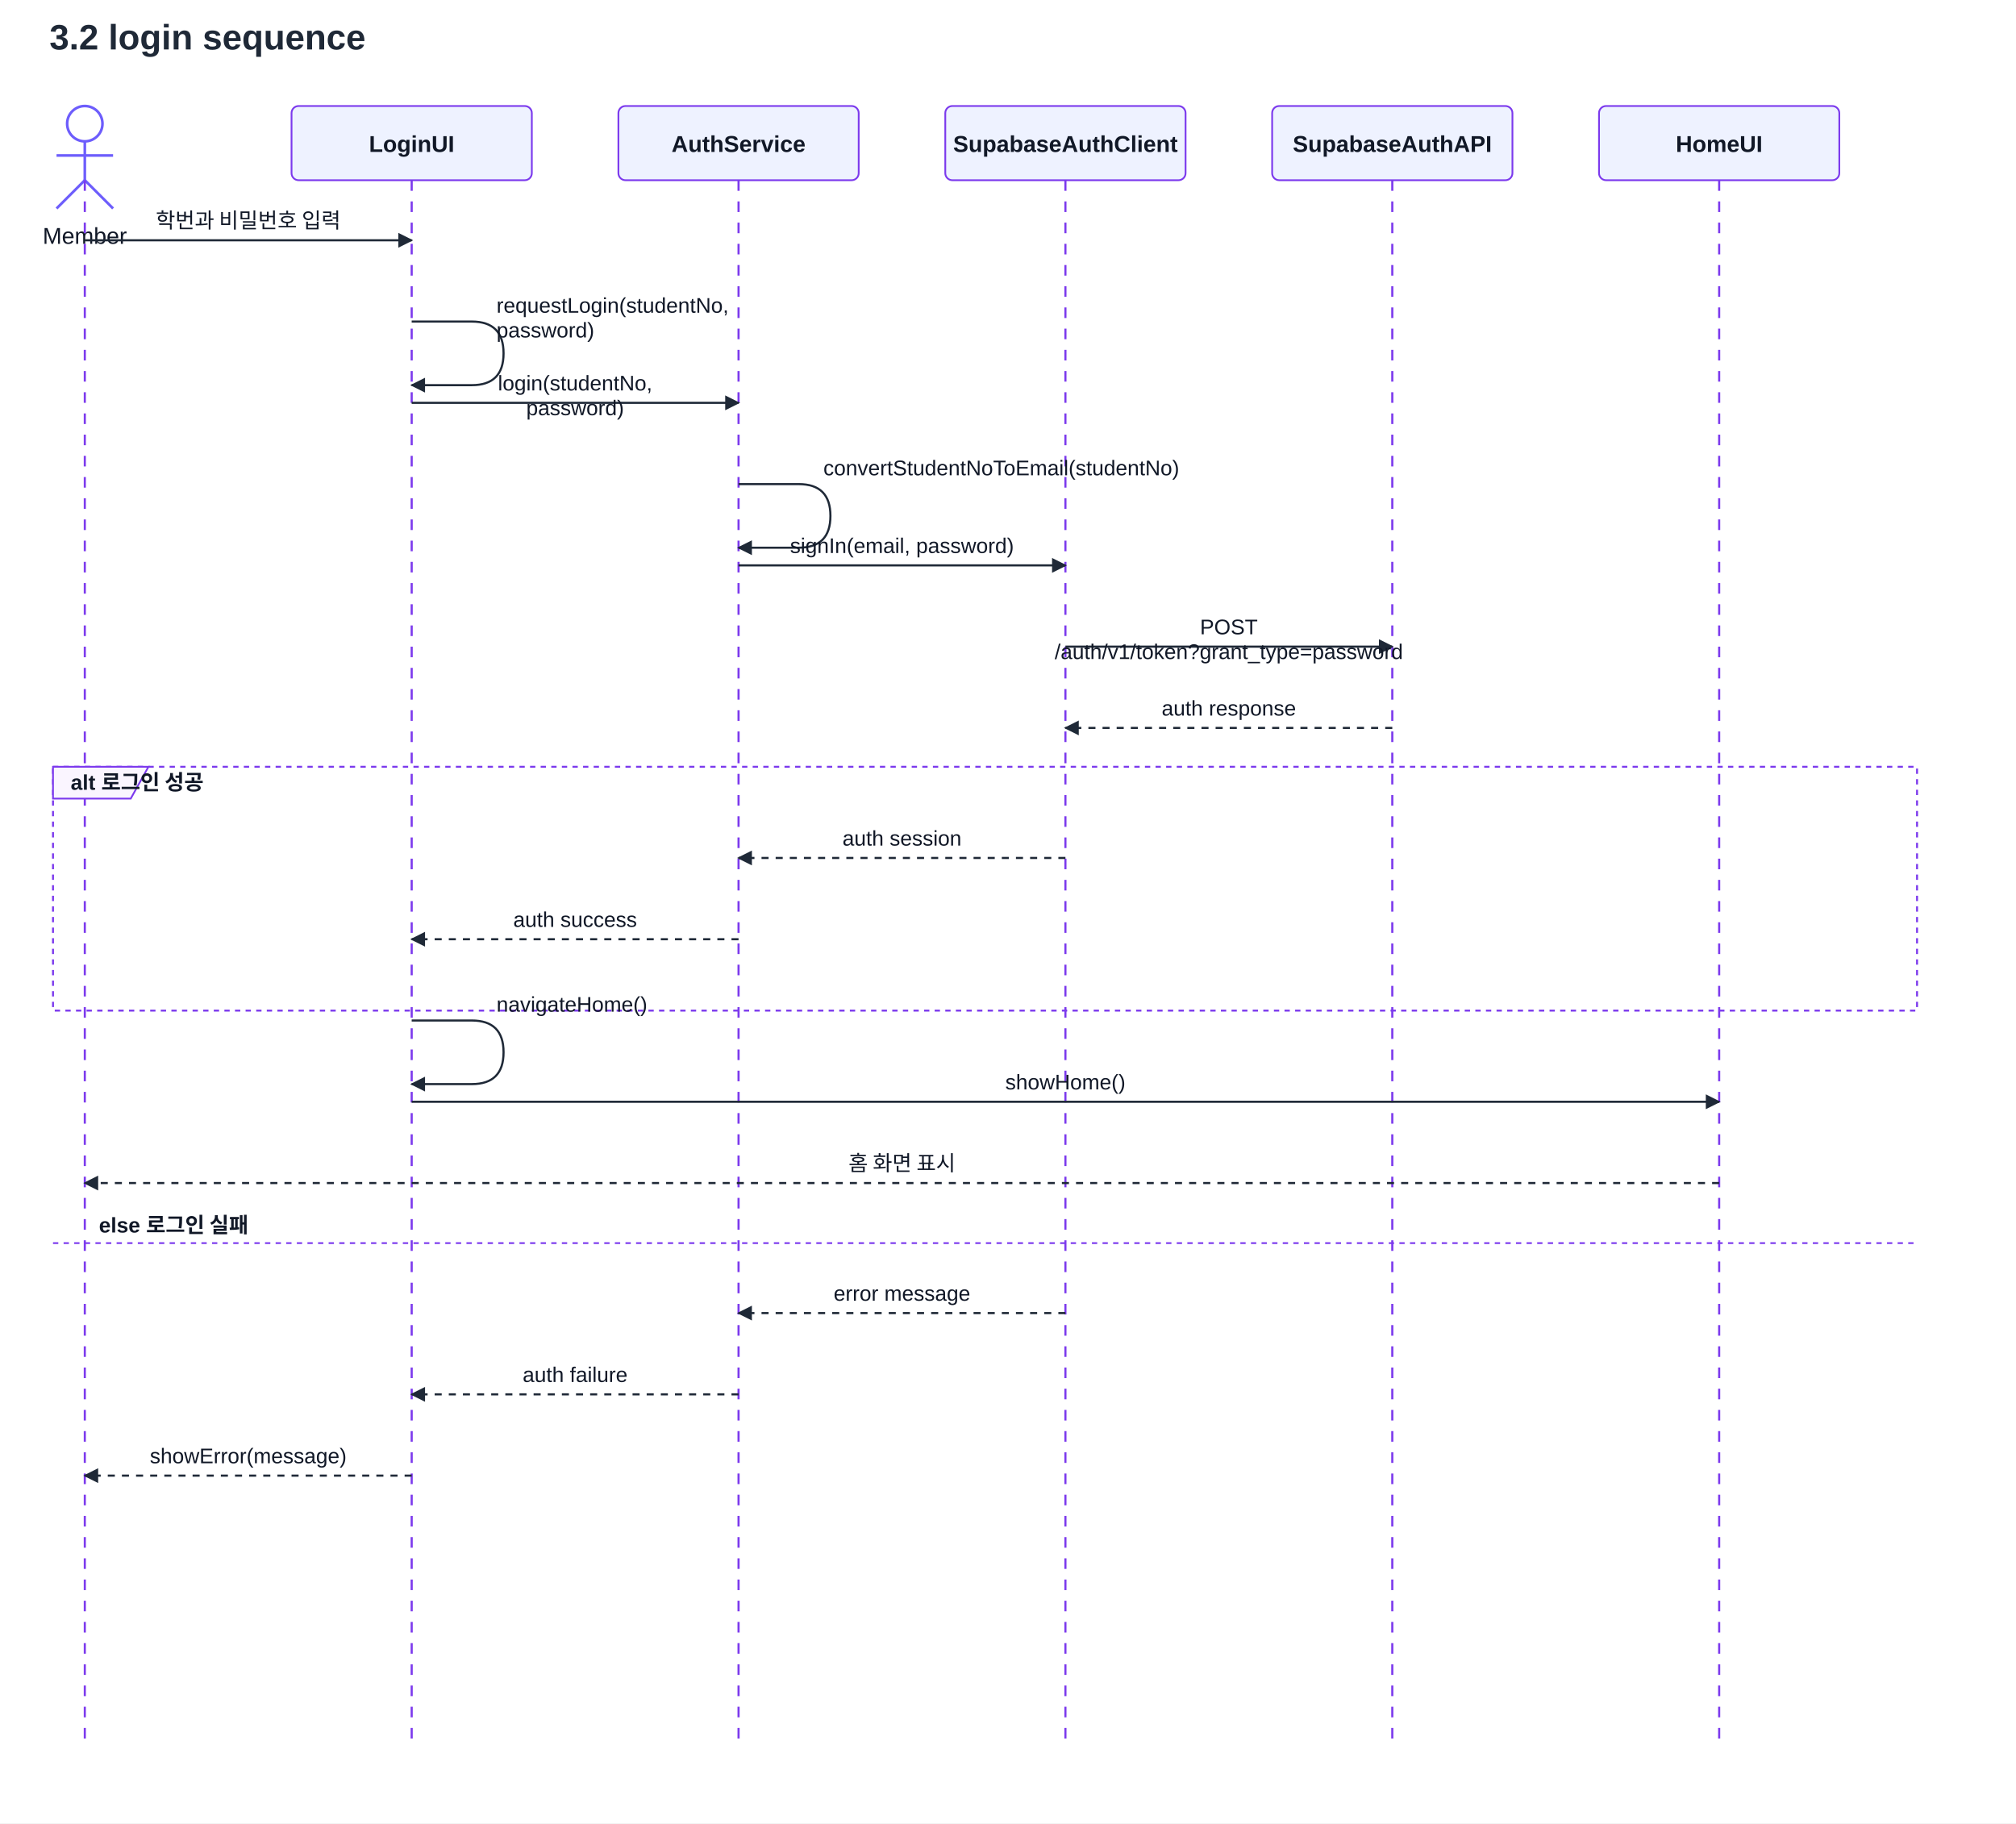
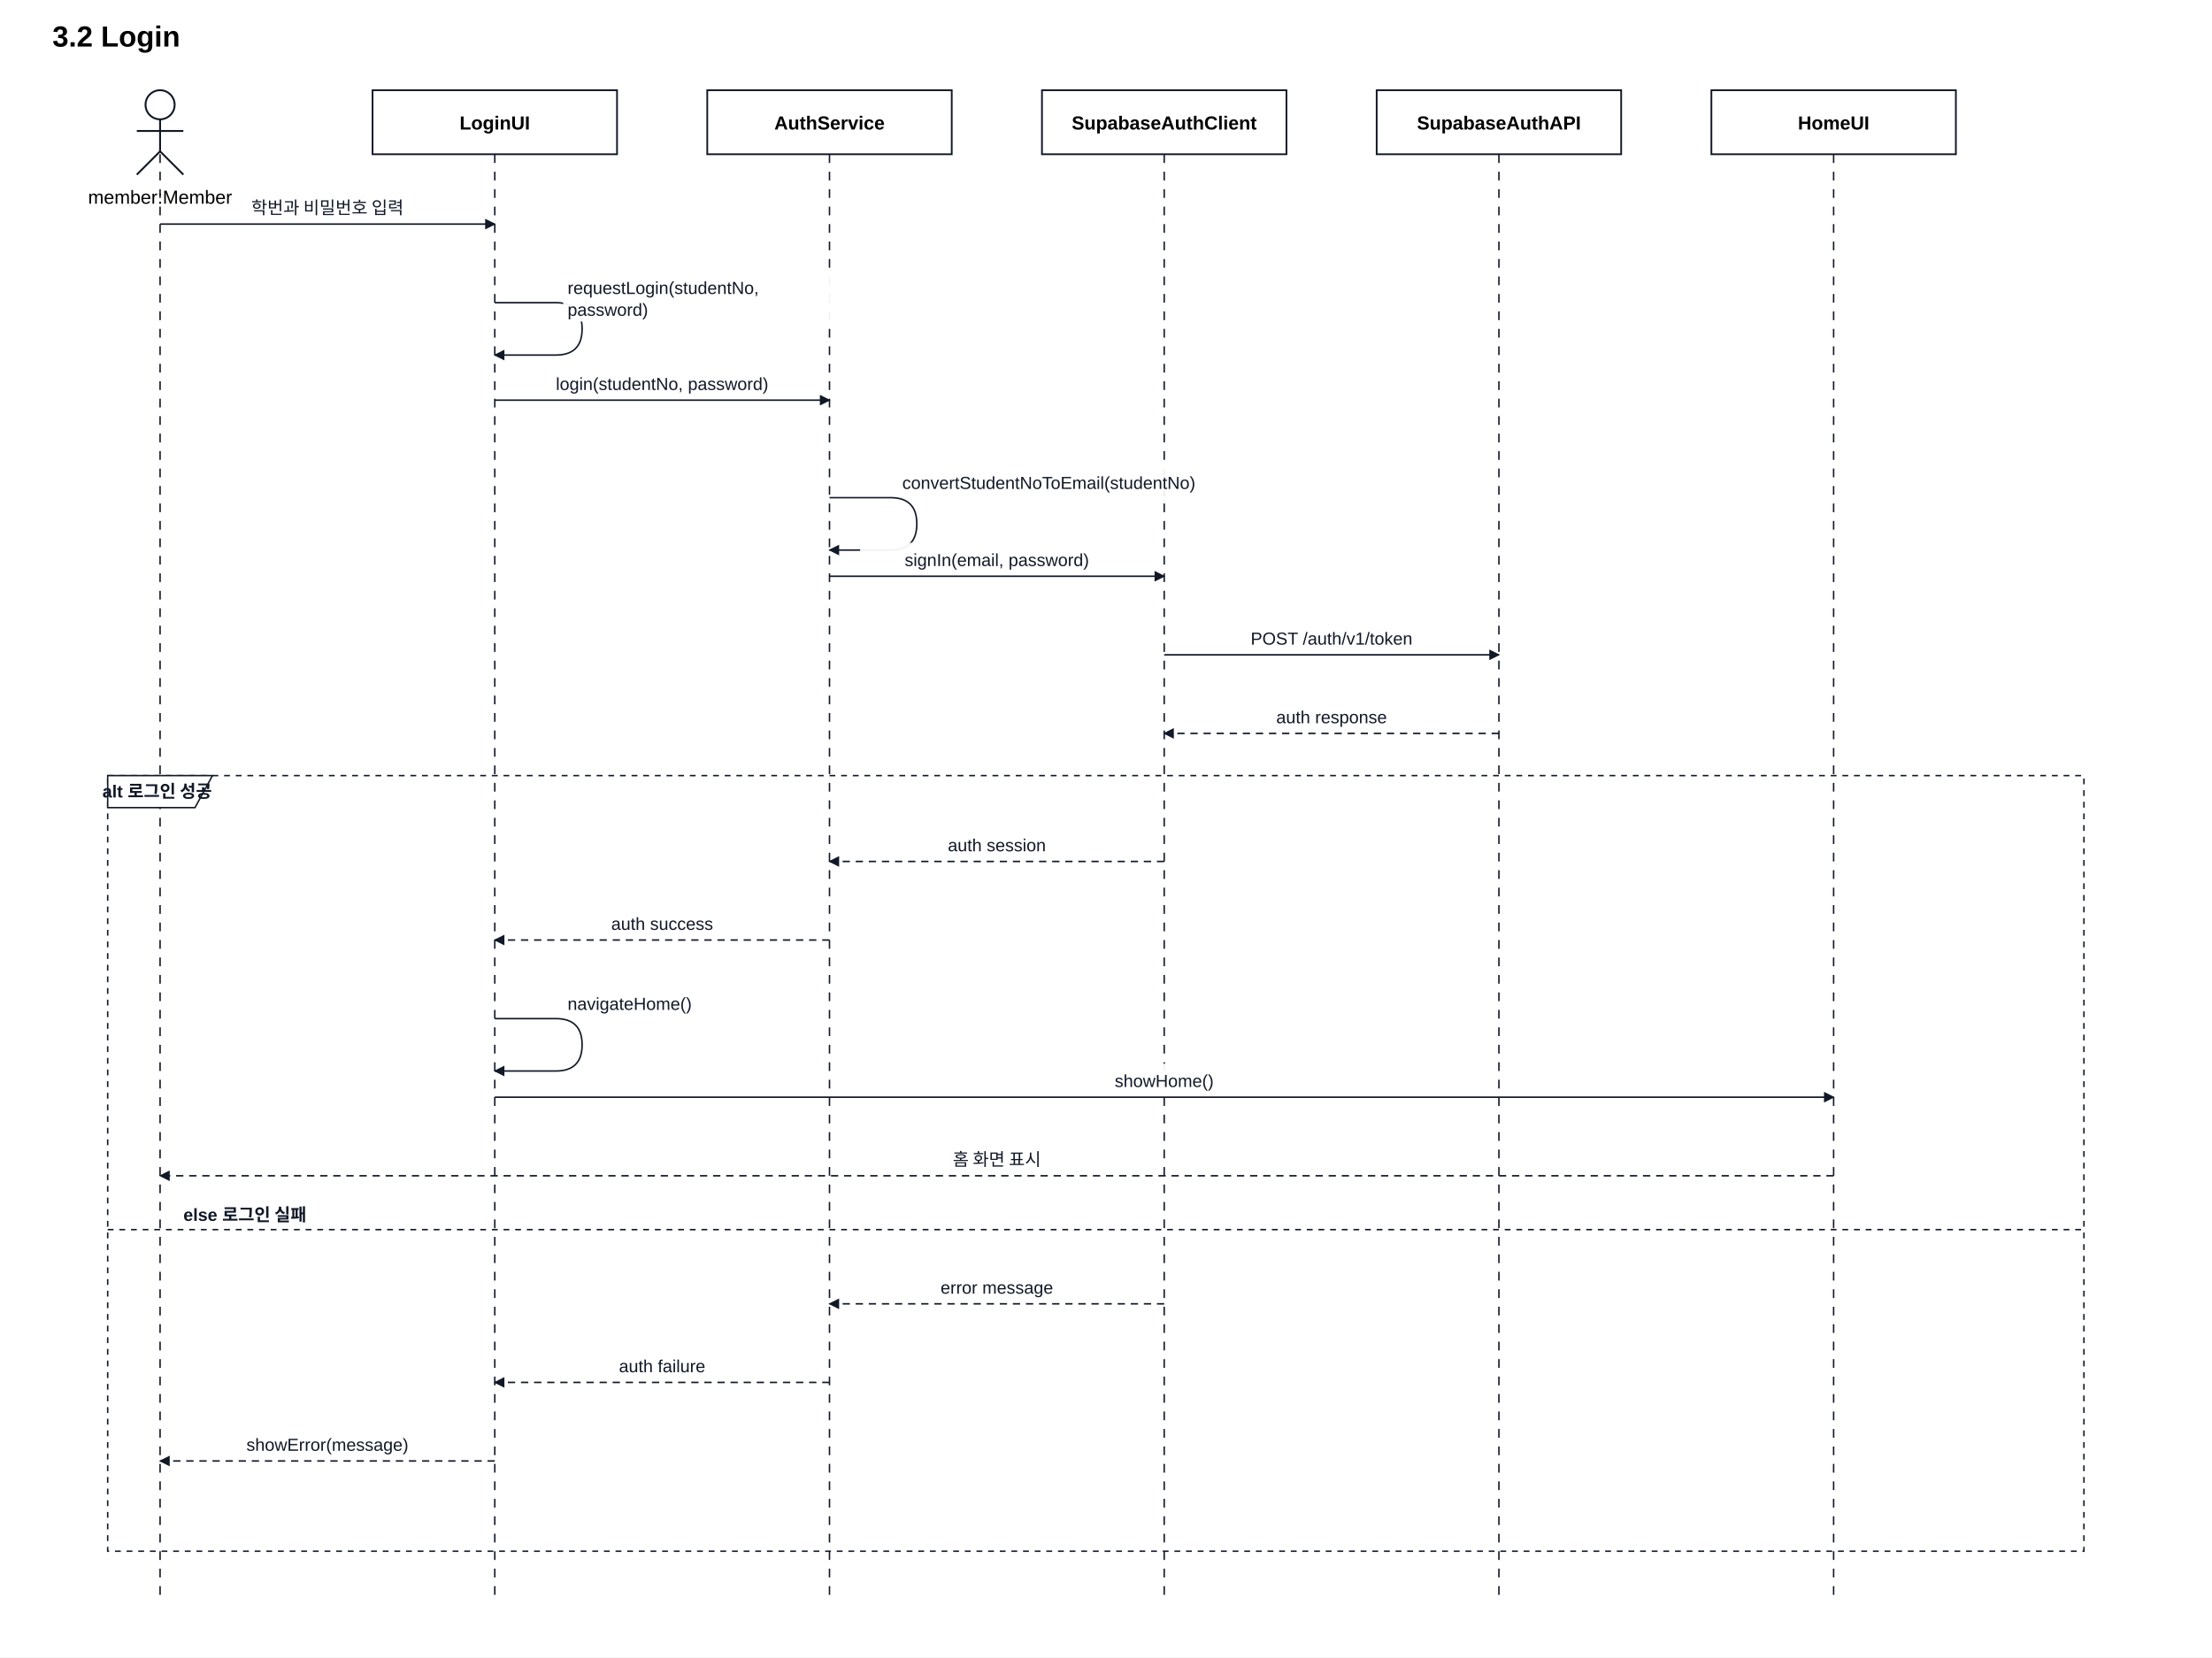
- <svg xmlns="http://www.w3.org/2000/svg" width="1141" height="1032" viewBox="0 0 1141 1032">
+ <svg xmlns="http://www.w3.org/2000/svg" width="1520" height="1139" viewBox="0 0 1520 1139">
  <defs>
-     <marker id="arrow" viewBox="0 0 10 10" refX="9" refY="5" markerWidth="7" markerHeight="7" orient="auto-start-reverse">
-       <path d="M0 0 L10 5 L0 10 z" fill="#1f2937" />
+     <marker id="arrow" viewBox="0 0 10 10" refX="9" refY="5" markerWidth="7" markerHeight="7" orient="auto">
+       <path d="M0 0 L10 5 L0 10 z" fill="#111827" />
+     </marker>
+     <marker id="hollowArrow" viewBox="0 0 10 10" refX="9" refY="5" markerWidth="7" markerHeight="7" orient="auto">
+       <path d="M0 0 L10 5 L0 10 z" fill="#fff" stroke="#111827" />
+     </marker>
+     <marker id="diamond" viewBox="0 0 16 10" refX="1" refY="5" markerWidth="11" markerHeight="9" orient="auto">
+       <path d="M1 5 L8 1 L15 5 L8 9 z" fill="#111827" stroke="#111827" />
    </marker>
  </defs>
  <rect width="100%" height="100%" fill="#ffffff" />
-   <text x="28" y="28" font-family="Arial, sans-serif" font-size="20" font-weight="700" fill="#1f2937">3.2 login sequence</text>
-   <circle cx="48" cy="70" r="10" fill="#fff" stroke="#6d5dfc" stroke-width="1.5" />
-   <line x1="48" y1="80" x2="48" y2="102" stroke="#6d5dfc" stroke-width="1.5" />
-   <line x1="32" y1="88" x2="64" y2="88" stroke="#6d5dfc" stroke-width="1.5" />
-   <line x1="48" y1="102" x2="32" y2="118" stroke="#6d5dfc" stroke-width="1.5" />
-   <line x1="48" y1="102" x2="64" y2="118" stroke="#6d5dfc" stroke-width="1.5" />
-   <text x="48" y="138" text-anchor="middle" font-family="Arial, sans-serif" font-size="13" fill="#111827">Member</text>
-   <line x1="48" y1="102" x2="48" y2="984" stroke="#7c3aed" stroke-width="1.2" stroke-dasharray="6 6" />
-   <rect x="165" y="60" width="136" height="42" rx="4" fill="#eef2ff" stroke="#7c3aed" stroke-width="1" />
-   <text x="233" y="86" text-anchor="middle" font-family="Arial, sans-serif" font-size="13" font-weight="700" fill="#111827">LoginUI</text>
-   <line x1="233" y1="102" x2="233" y2="984" stroke="#7c3aed" stroke-width="1.2" stroke-dasharray="6 6" />
-   <rect x="350" y="60" width="136" height="42" rx="4" fill="#eef2ff" stroke="#7c3aed" stroke-width="1" />
-   <text x="418" y="86" text-anchor="middle" font-family="Arial, sans-serif" font-size="13" font-weight="700" fill="#111827">AuthService</text>
-   <line x1="418" y1="102" x2="418" y2="984" stroke="#7c3aed" stroke-width="1.2" stroke-dasharray="6 6" />
-   <rect x="535" y="60" width="136" height="42" rx="4" fill="#eef2ff" stroke="#7c3aed" stroke-width="1" />
-   <text x="603" y="86" text-anchor="middle" font-family="Arial, sans-serif" font-size="13" font-weight="700" fill="#111827">SupabaseAuthClient</text>
-   <line x1="603" y1="102" x2="603" y2="984" stroke="#7c3aed" stroke-width="1.2" stroke-dasharray="6 6" />
-   <rect x="720" y="60" width="136" height="42" rx="4" fill="#eef2ff" stroke="#7c3aed" stroke-width="1" />
-   <text x="788" y="86" text-anchor="middle" font-family="Arial, sans-serif" font-size="13" font-weight="700" fill="#111827">SupabaseAuthAPI</text>
-   <line x1="788" y1="102" x2="788" y2="984" stroke="#7c3aed" stroke-width="1.2" stroke-dasharray="6 6" />
-   <rect x="905" y="60" width="136" height="42" rx="4" fill="#eef2ff" stroke="#7c3aed" stroke-width="1" />
-   <text x="973" y="86" text-anchor="middle" font-family="Arial, sans-serif" font-size="13" font-weight="700" fill="#111827">HomeUI</text>
-   <line x1="973" y1="102" x2="973" y2="984" stroke="#7c3aed" stroke-width="1.2" stroke-dasharray="6 6" />
-   <line x1="48" y1="136" x2="233" y2="136" stroke="#1f2937" stroke-width="1.2" marker-end="url(#arrow)" />
-   <text x="140.5" y="129" text-anchor="middle" font-family="Arial, sans-serif" font-size="12" fill="#111827">학번과 비밀번호 입력</text>
-   <path d="M233 182 h34 q18 0 18 18 q0 18 -18 18 h-34" fill="none" stroke="#1f2937" stroke-width="1.2" marker-end="url(#arrow)" />
-   <text x="281" y="177" font-family="Arial, sans-serif" font-size="12" fill="#111827">requestLogin(studentNo,</text>
-   <text x="281" y="191" font-family="Arial, sans-serif" font-size="12" fill="#111827">password)</text>
-   <line x1="233" y1="228" x2="418" y2="228" stroke="#1f2937" stroke-width="1.2" marker-end="url(#arrow)" />
-   <text x="325.5" y="221" text-anchor="middle" font-family="Arial, sans-serif" font-size="12" fill="#111827">login(studentNo,</text>
-   <text x="325.5" y="235" text-anchor="middle" font-family="Arial, sans-serif" font-size="12" fill="#111827">password)</text>
-   <path d="M418 274 h34 q18 0 18 18 q0 18 -18 18 h-34" fill="none" stroke="#1f2937" stroke-width="1.2" marker-end="url(#arrow)" />
-   <text x="466" y="269" font-family="Arial, sans-serif" font-size="12" fill="#111827">convertStudentNoToEmail(studentNo)</text>
-   <line x1="418" y1="320" x2="603" y2="320" stroke="#1f2937" stroke-width="1.2" marker-end="url(#arrow)" />
-   <text x="510.5" y="313" text-anchor="middle" font-family="Arial, sans-serif" font-size="12" fill="#111827">signIn(email, password)</text>
-   <line x1="603" y1="366" x2="788" y2="366" stroke="#1f2937" stroke-width="1.2" marker-end="url(#arrow)" />
-   <text x="695.5" y="359" text-anchor="middle" font-family="Arial, sans-serif" font-size="12" fill="#111827">POST</text>
-   <text x="695.5" y="373" text-anchor="middle" font-family="Arial, sans-serif" font-size="12" fill="#111827">/auth/v1/token?grant_type=password</text>
-   <line x1="788" y1="412" x2="603" y2="412" stroke="#1f2937" stroke-width="1.2" marker-end="url(#arrow)" stroke-dasharray="4 4" />
-   <text x="695.5" y="405" text-anchor="middle" font-family="Arial, sans-serif" font-size="12" fill="#111827">auth response</text>
-   <rect x="30" y="434" width="1055" height="138" fill="none" stroke="#7c3aed" stroke-width="1.1" stroke-dasharray="3 3" />
-   <path d="M30 434 h54 l-10 18 h-44 z" fill="#faf5ff" stroke="#7c3aed" stroke-width="1" />
-   <text x="40" y="447" font-family="Arial, sans-serif" font-size="12" font-weight="700" fill="#111827">alt 로그인 성공</text>
-   <line x1="603" y1="485.6" x2="418" y2="485.6" stroke="#1f2937" stroke-width="1.2" marker-end="url(#arrow)" stroke-dasharray="4 4" />
-   <text x="510.5" y="478.6" text-anchor="middle" font-family="Arial, sans-serif" font-size="12" fill="#111827">auth session</text>
-   <line x1="418" y1="531.6" x2="233" y2="531.6" stroke="#1f2937" stroke-width="1.2" marker-end="url(#arrow)" stroke-dasharray="4 4" />
-   <text x="325.5" y="524.6" text-anchor="middle" font-family="Arial, sans-serif" font-size="12" fill="#111827">auth success</text>
-   <path d="M233 577.6 h34 q18 0 18 18 q0 18 -18 18 h-34" fill="none" stroke="#1f2937" stroke-width="1.2" marker-end="url(#arrow)" />
-   <text x="281" y="572.6" font-family="Arial, sans-serif" font-size="12" fill="#111827">navigateHome()</text>
-   <line x1="233" y1="623.6" x2="973" y2="623.6" stroke="#1f2937" stroke-width="1.2" marker-end="url(#arrow)" />
-   <text x="603" y="616.6" text-anchor="middle" font-family="Arial, sans-serif" font-size="12" fill="#111827">showHome()</text>
-   <line x1="973" y1="669.6" x2="48" y2="669.6" stroke="#1f2937" stroke-width="1.2" marker-end="url(#arrow)" stroke-dasharray="4 4" />
-   <text x="510.5" y="662.6" text-anchor="middle" font-family="Arial, sans-serif" font-size="12" fill="#111827">홈 화면 표시</text>
-   <line x1="30" y1="703.6" x2="1085" y2="703.6" stroke="#7c3aed" stroke-width="1" stroke-dasharray="3 3" />
-   <text x="56" y="697.6" font-family="Arial, sans-serif" font-size="12" font-weight="700" fill="#111827">else 로그인 실패</text>
-   <line x1="603" y1="743.2" x2="418" y2="743.2" stroke="#1f2937" stroke-width="1.2" marker-end="url(#arrow)" stroke-dasharray="4 4" />
-   <text x="510.5" y="736.2" text-anchor="middle" font-family="Arial, sans-serif" font-size="12" fill="#111827">error message</text>
-   <line x1="418" y1="789.2" x2="233" y2="789.2" stroke="#1f2937" stroke-width="1.2" marker-end="url(#arrow)" stroke-dasharray="4 4" />
-   <text x="325.5" y="782.2" text-anchor="middle" font-family="Arial, sans-serif" font-size="12" fill="#111827">auth failure</text>
-   <line x1="233" y1="835.2" x2="48" y2="835.2" stroke="#1f2937" stroke-width="1.2" marker-end="url(#arrow)" stroke-dasharray="4 4" />
-   <text x="140.5" y="828.2" text-anchor="middle" font-family="Arial, sans-serif" font-size="12" fill="#111827">showError(message)</text>
+   <text x="36" y="32" font-family="Arial, sans-serif" font-size="20" font-weight="700">3.2 Login</text>
+   <circle cx="110" cy="72" r="10" fill="#fff" stroke="#111827" stroke-width="1.3" />
+   <line x1="110" y1="82" x2="110" y2="104" stroke="#111827" stroke-width="1.3" />
+   <line x1="94" y1="90" x2="126" y2="90" stroke="#111827" stroke-width="1.3" />
+   <line x1="110" y1="104" x2="94" y2="120" stroke="#111827" stroke-width="1.3" />
+   <line x1="110" y1="104" x2="126" y2="120" stroke="#111827" stroke-width="1.3" />
+   <text x="110" y="140" text-anchor="middle" font-family="Arial, sans-serif" font-size="13">member:Member</text>
+   <line x1="110" y1="106" x2="110" y2="1099" stroke="#111827" stroke-width="1" stroke-dasharray="6 6" />
+   <rect x="256" y="62" width="168" height="44" fill="#fff" stroke="#111827" stroke-width="1.2" />
+   <text x="340" y="89" text-anchor="middle" font-family="Arial, sans-serif" font-size="13" font-weight="700">LoginUI</text>
+   <line x1="340" y1="106" x2="340" y2="1099" stroke="#111827" stroke-width="1" stroke-dasharray="6 6" />
+   <rect x="486" y="62" width="168" height="44" fill="#fff" stroke="#111827" stroke-width="1.2" />
+   <text x="570" y="89" text-anchor="middle" font-family="Arial, sans-serif" font-size="13" font-weight="700">AuthService</text>
+   <line x1="570" y1="106" x2="570" y2="1099" stroke="#111827" stroke-width="1" stroke-dasharray="6 6" />
+   <rect x="716" y="62" width="168" height="44" fill="#fff" stroke="#111827" stroke-width="1.2" />
+   <text x="800" y="89" text-anchor="middle" font-family="Arial, sans-serif" font-size="13" font-weight="700">SupabaseAuthClient</text>
+   <line x1="800" y1="106" x2="800" y2="1099" stroke="#111827" stroke-width="1" stroke-dasharray="6 6" />
+   <rect x="946" y="62" width="168" height="44" fill="#fff" stroke="#111827" stroke-width="1.2" />
+   <text x="1030" y="89" text-anchor="middle" font-family="Arial, sans-serif" font-size="13" font-weight="700">SupabaseAuthAPI</text>
+   <line x1="1030" y1="106" x2="1030" y2="1099" stroke="#111827" stroke-width="1" stroke-dasharray="6 6" />
+   <rect x="1176" y="62" width="168" height="44" fill="#fff" stroke="#111827" stroke-width="1.2" />
+   <text x="1260" y="89" text-anchor="middle" font-family="Arial, sans-serif" font-size="13" font-weight="700">HomeUI</text>
+   <line x1="1260" y1="106" x2="1260" y2="1099" stroke="#111827" stroke-width="1" stroke-dasharray="6 6" />
+   <rect x="74" y="533" width="1358" height="533" fill="none" stroke="#111827" stroke-dasharray="4 4" />
+   <path d="M74 533 h72 l-12 22 h-60 z" fill="#fff" stroke="#111827" />
+   <text x="108" y="548" text-anchor="middle" font-family="Arial, sans-serif" font-size="12" font-weight="700" fill="#111827">alt 로그인 성공</text>
+   <line x1="74" y1="845" x2="1432" y2="845" stroke="#111827" stroke-dasharray="4 4" />
+   <rect x="123" y="823" width="97.16" height="20" fill="#fff" opacity="0.94" />
+   <text x="126" y="839" text-anchor="start" font-family="Arial, sans-serif" font-size="12" font-weight="700" fill="#111827">else 로그인 실패</text>
+   <line x1="110" y1="154" x2="340" y2="154" stroke="#111827" stroke-width="1.05" marker-end="url(#arrow)" />
+   <rect x="176.42" y="131" width="97.16" height="20" fill="#fff" opacity="0.94" />
+   <text x="225" y="147" text-anchor="middle" font-family="Arial, sans-serif" font-size="12" font-weight="400" fill="#111827">학번과 비밀번호 입력</text>
+   <path d="M340 208 h42 q18 0 18 18 q0 18 -18 18 h-42" fill="none" stroke="#111827" stroke-width="1.05" marker-end="url(#arrow)" />
+   <rect x="387" y="186" width="187.88" height="35" fill="#fff" opacity="0.94" />
+   <text x="390" y="202" text-anchor="start" font-family="Arial, sans-serif" font-size="12" font-weight="400" fill="#111827">requestLogin(studentNo,</text>
+   <text x="390" y="217" text-anchor="start" font-family="Arial, sans-serif" font-size="12" font-weight="400" fill="#111827">password)</text>
+   <line x1="340" y1="275" x2="570" y2="275" stroke="#111827" stroke-width="1.05" marker-end="url(#arrow)" />
+   <rect x="349.72" y="252" width="210.56" height="20" fill="#fff" opacity="0.94" />
+   <text x="455" y="268" text-anchor="middle" font-family="Arial, sans-serif" font-size="12" font-weight="400" fill="#111827">login(studentNo, password)</text>
+   <path d="M570 342 h42 q18 0 18 18 q0 18 -18 18 h-42" fill="none" stroke="#111827" stroke-width="1.05" marker-end="url(#arrow)" />
+   <rect x="617" y="320" width="271.04" height="20" fill="#fff" opacity="0.94" />
+   <text x="620" y="336" text-anchor="start" font-family="Arial, sans-serif" font-size="12" font-weight="400" fill="#111827">convertStudentNoToEmail(studentNo)</text>
+   <line x1="570" y1="396" x2="800" y2="396" stroke="#111827" stroke-width="1.05" marker-end="url(#arrow)" />
+   <rect x="591.06" y="373" width="187.88" height="20" fill="#fff" opacity="0.94" />
+   <text x="685" y="389" text-anchor="middle" font-family="Arial, sans-serif" font-size="12" font-weight="400" fill="#111827">signIn(email, password)</text>
+   <line x1="800" y1="450" x2="1030" y2="450" stroke="#111827" stroke-width="1.05" marker-end="url(#arrow)" />
+   <rect x="836.18" y="427" width="157.64" height="20" fill="#fff" opacity="0.94" />
+   <text x="915" y="443" text-anchor="middle" font-family="Arial, sans-serif" font-size="12" font-weight="400" fill="#111827">POST /auth/v1/token</text>
+   <line x1="1030" y1="504" x2="800" y2="504" stroke="#111827" stroke-width="1.05" marker-end="url(#arrow)" stroke-dasharray="5 4" />
+   <rect x="858.86" y="481" width="112.28" height="20" fill="#fff" opacity="0.94" />
+   <text x="915" y="497" text-anchor="middle" font-family="Arial, sans-serif" font-size="12" font-weight="400" fill="#111827">auth response</text>
+   <line x1="800" y1="592" x2="570" y2="592" stroke="#111827" stroke-width="1.05" marker-end="url(#arrow)" stroke-dasharray="5 4" />
+   <rect x="632.64" y="569" width="104.72" height="20" fill="#fff" opacity="0.94" />
+   <text x="685" y="585" text-anchor="middle" font-family="Arial, sans-serif" font-size="12" font-weight="400" fill="#111827">auth session</text>
+   <line x1="570" y1="646" x2="340" y2="646" stroke="#111827" stroke-width="1.05" marker-end="url(#arrow)" stroke-dasharray="5 4" />
+   <rect x="402.64" y="623" width="104.72" height="20" fill="#fff" opacity="0.94" />
+   <text x="455" y="639" text-anchor="middle" font-family="Arial, sans-serif" font-size="12" font-weight="400" fill="#111827">auth success</text>
+   <path d="M340 700 h42 q18 0 18 18 q0 18 -18 18 h-42" fill="none" stroke="#111827" stroke-width="1.05" marker-end="url(#arrow)" />
+   <rect x="387" y="678" width="119.84" height="20" fill="#fff" opacity="0.94" />
+   <text x="390" y="694" text-anchor="start" font-family="Arial, sans-serif" font-size="12" font-weight="400" fill="#111827">navigateHome()</text>
+   <line x1="340" y1="754" x2="1260" y2="754" stroke="#111827" stroke-width="1.05" marker-end="url(#arrow)" />
+   <rect x="755.2" y="731" width="89.6" height="20" fill="#fff" opacity="0.94" />
+   <text x="800" y="747" text-anchor="middle" font-family="Arial, sans-serif" font-size="12" font-weight="400" fill="#111827">showHome()</text>
+   <line x1="1260" y1="808" x2="110" y2="808" stroke="#111827" stroke-width="1.05" marker-end="url(#arrow)" stroke-dasharray="5 4" />
+   <rect x="651.54" y="785" width="66.92" height="20" fill="#fff" opacity="0.94" />
+   <text x="685" y="801" text-anchor="middle" font-family="Arial, sans-serif" font-size="12" font-weight="400" fill="#111827">홈 화면 표시</text>
+   <line x1="800" y1="896" x2="570" y2="896" stroke="#111827" stroke-width="1.05" marker-end="url(#arrow)" stroke-dasharray="5 4" />
+   <rect x="628.86" y="873" width="112.28" height="20" fill="#fff" opacity="0.94" />
+   <text x="685" y="889" text-anchor="middle" font-family="Arial, sans-serif" font-size="12" font-weight="400" fill="#111827">error message</text>
+   <line x1="570" y1="950" x2="340" y2="950" stroke="#111827" stroke-width="1.05" marker-end="url(#arrow)" stroke-dasharray="5 4" />
+   <rect x="402.64" y="927" width="104.72" height="20" fill="#fff" opacity="0.94" />
+   <text x="455" y="943" text-anchor="middle" font-family="Arial, sans-serif" font-size="12" font-weight="400" fill="#111827">auth failure</text>
+   <line x1="340" y1="1004" x2="110" y2="1004" stroke="#111827" stroke-width="1.05" marker-end="url(#arrow)" stroke-dasharray="5 4" />
+   <rect x="149.96" y="981" width="150.08" height="20" fill="#fff" opacity="0.94" />
+   <text x="225" y="997" text-anchor="middle" font-family="Arial, sans-serif" font-size="12" font-weight="400" fill="#111827">showError(message)</text>
</svg>
